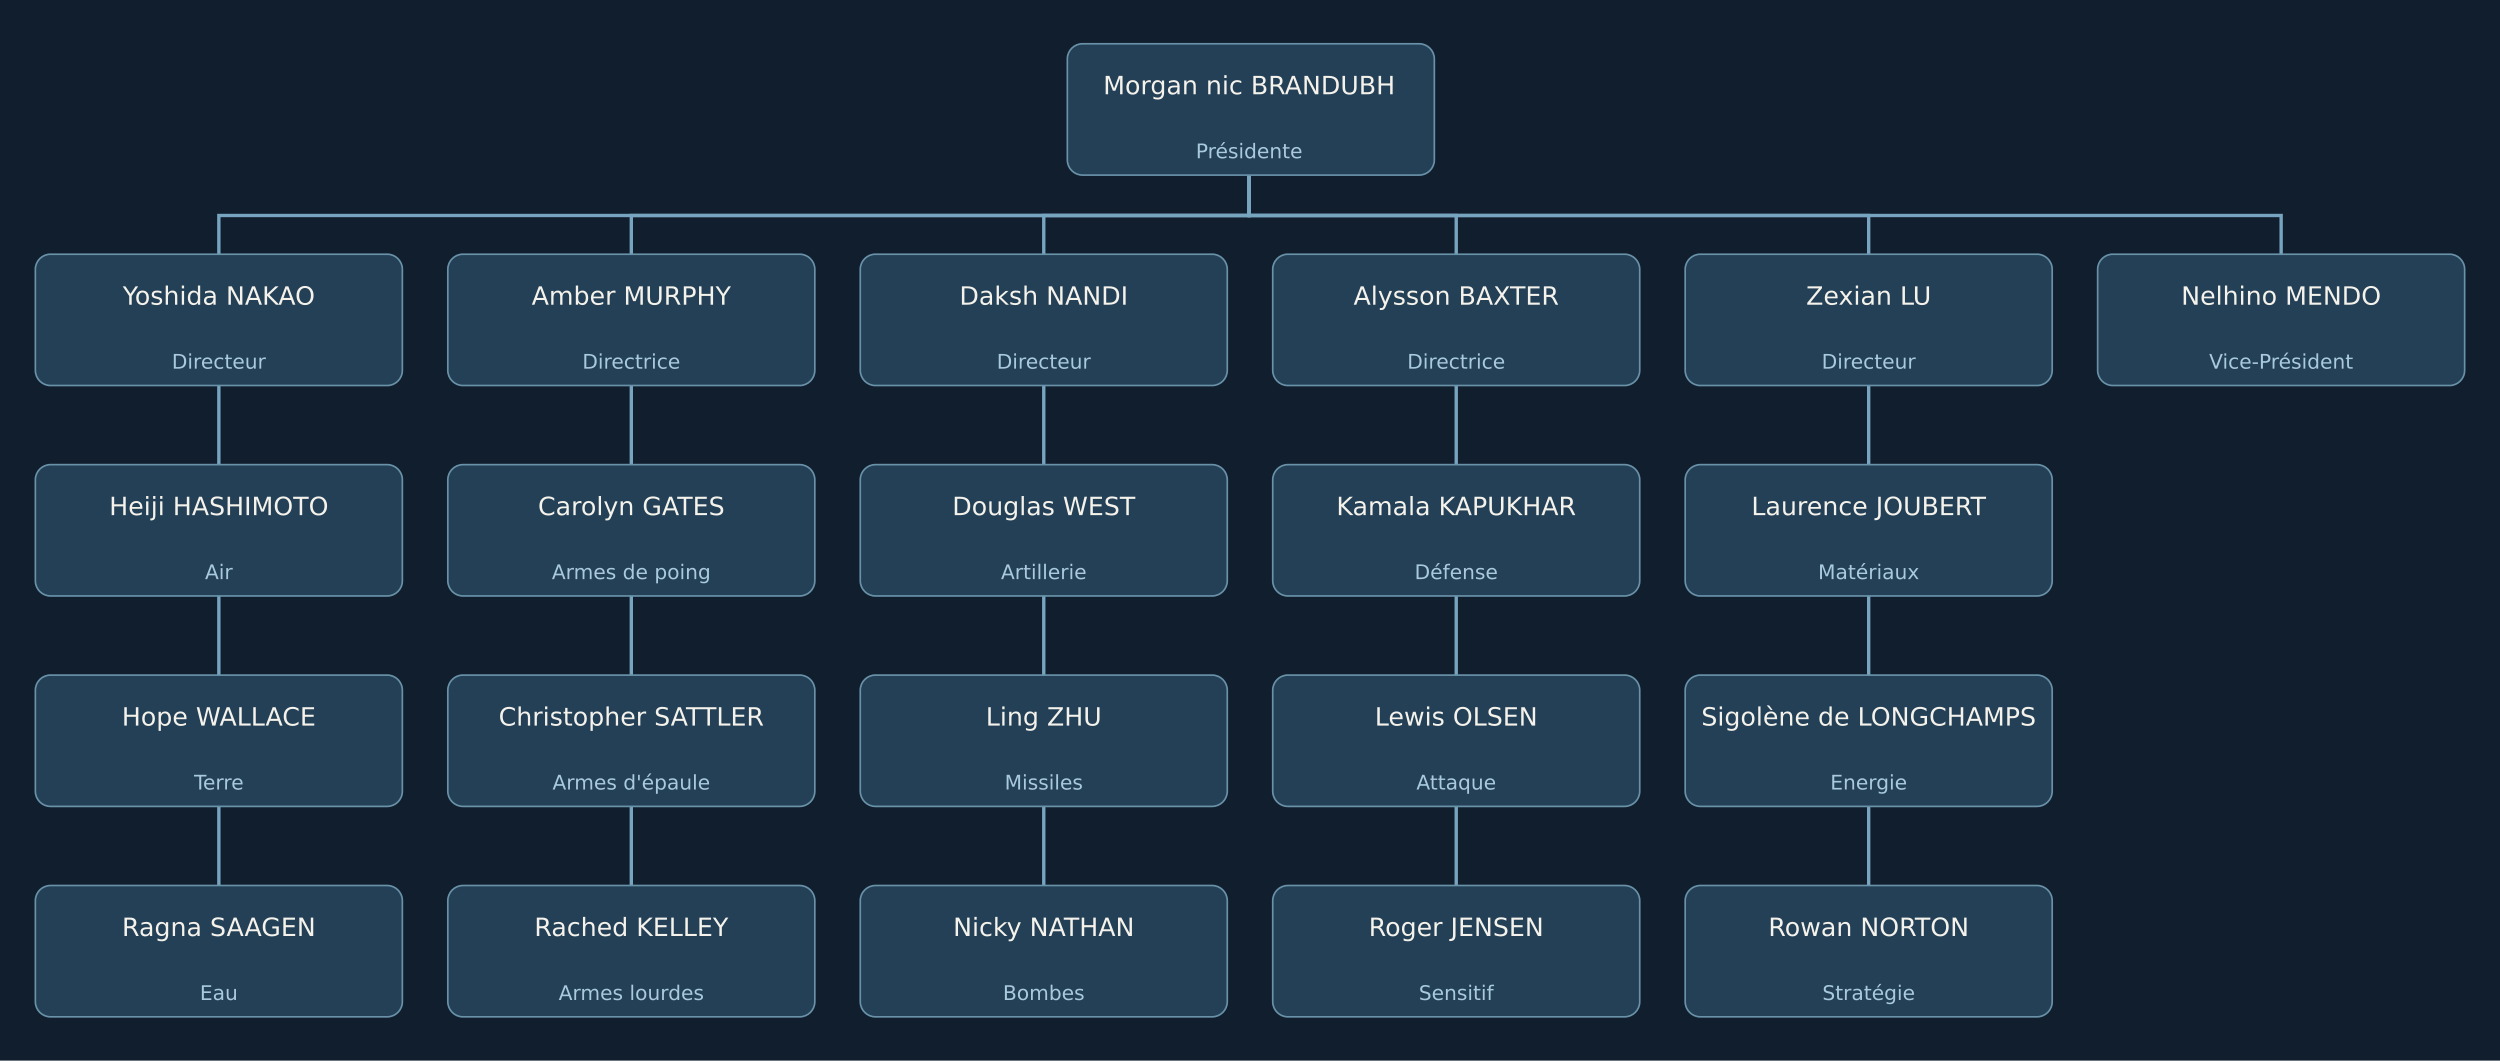
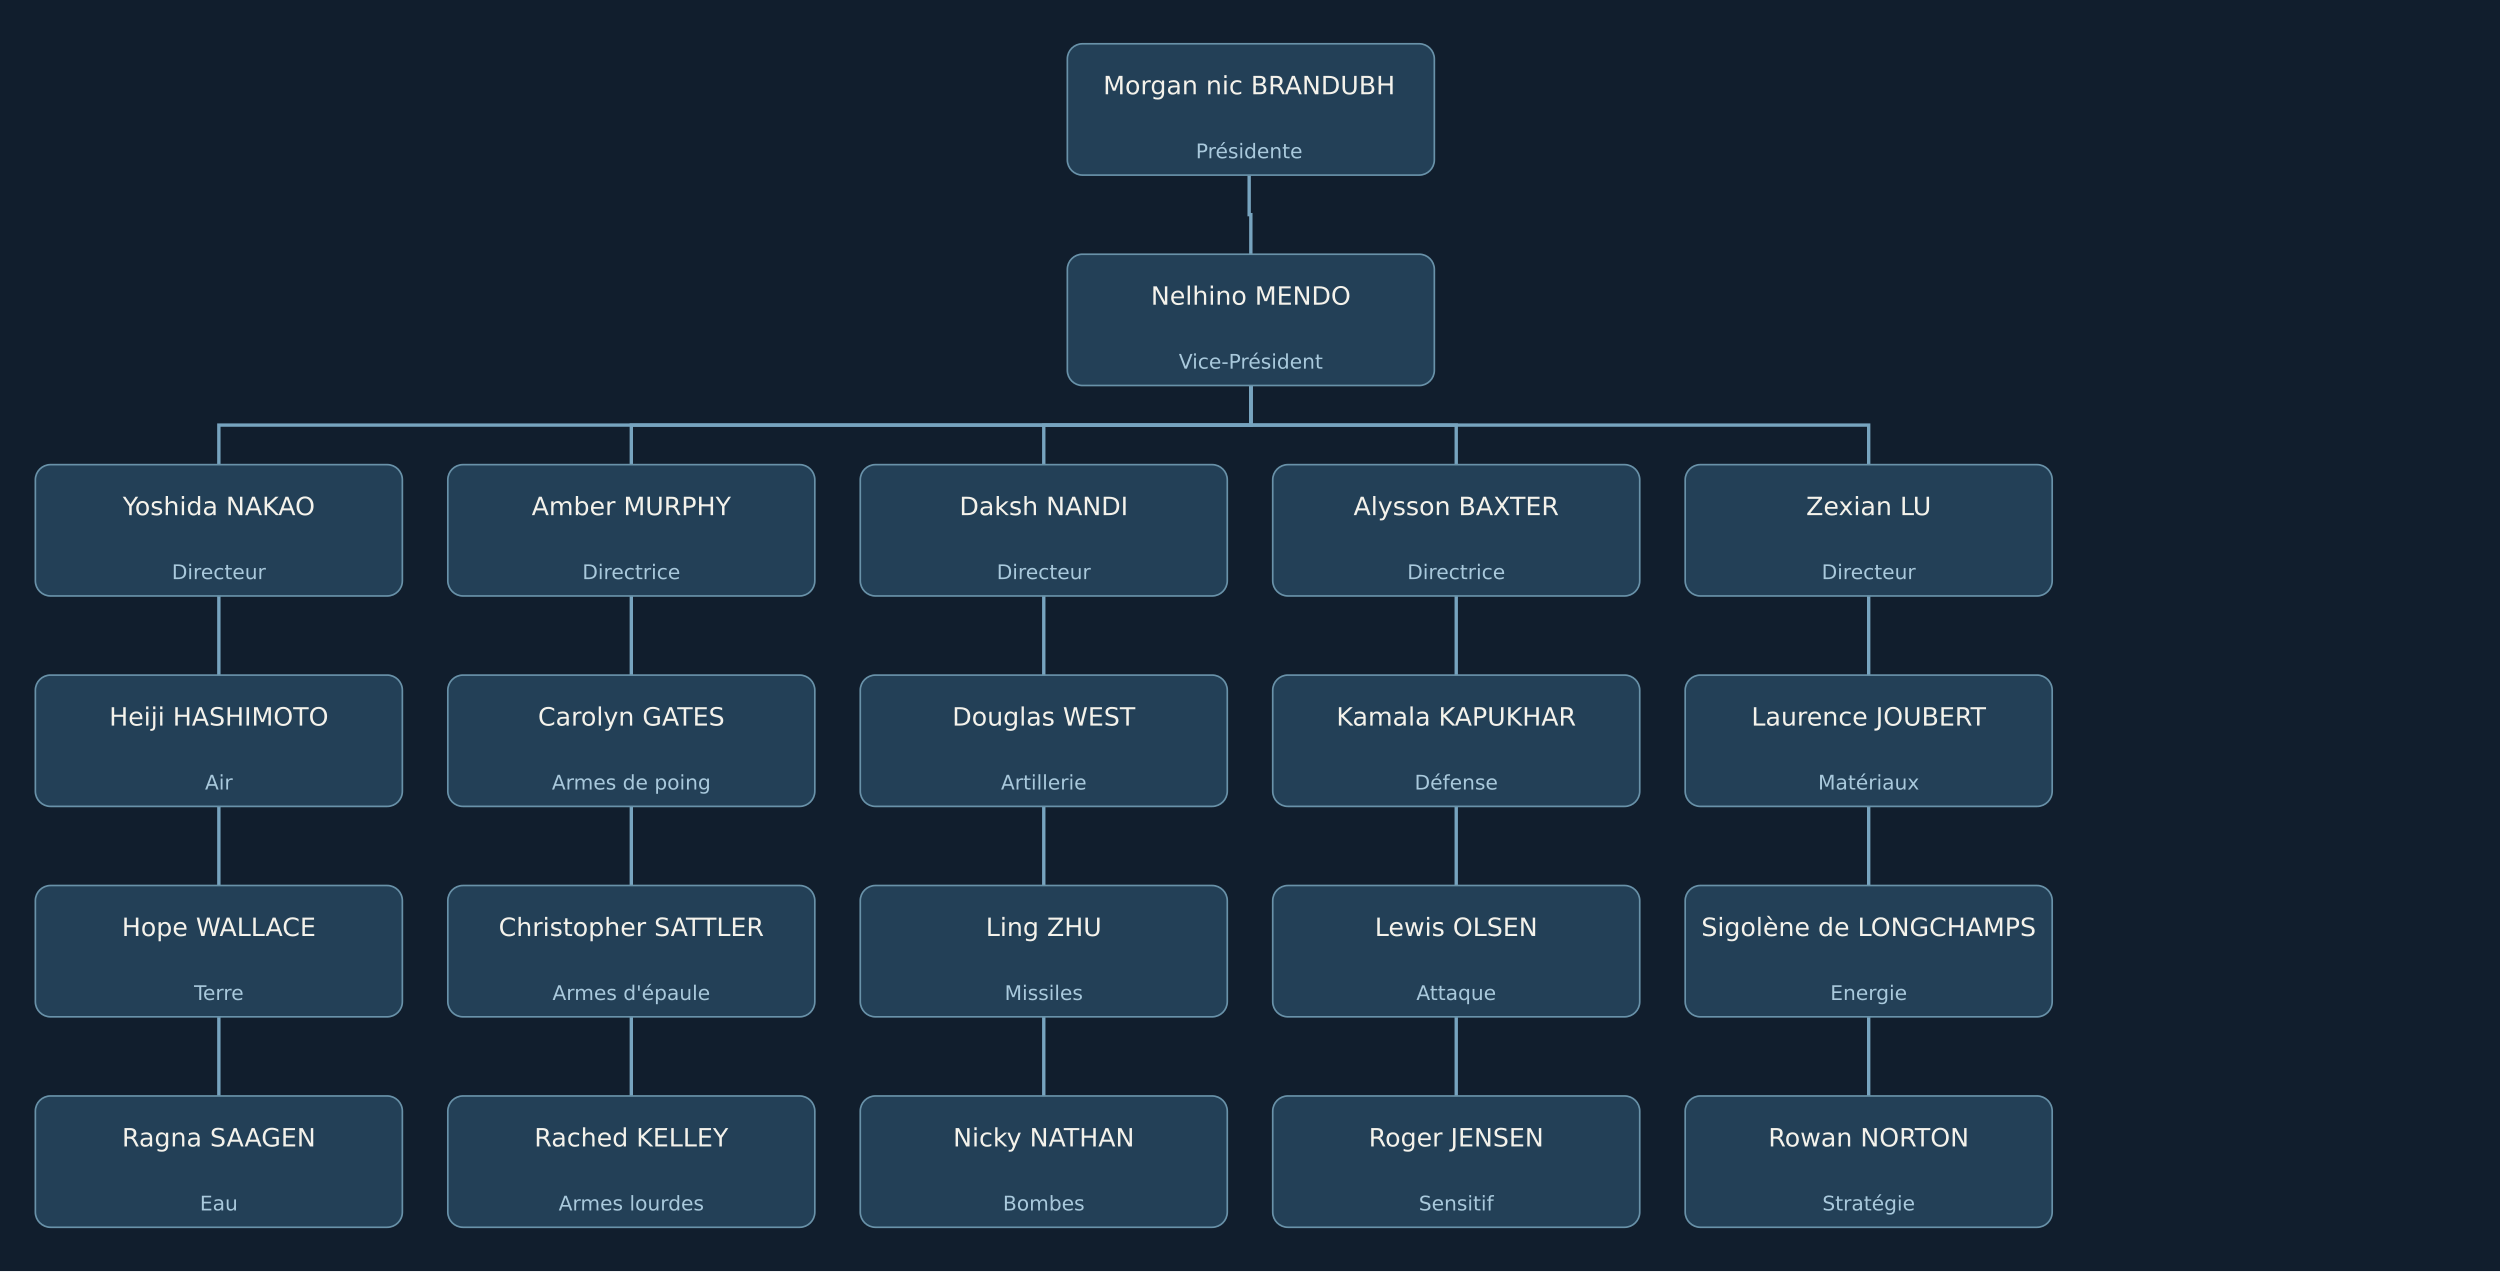
- <svg xmlns="http://www.w3.org/2000/svg" viewBox="0 0 1485 630" role="img" aria-label="Organigramme de raven-industries">
+ <svg xmlns="http://www.w3.org/2000/svg" viewBox="0 0 1485 755" role="img" aria-label="Organigramme de raven-industries">
  <rect width="100%" height="100%" fill="#111e2d" />
-   <path d="M375 478 V502 H375 V527" fill="none" stroke="#77a4bf" stroke-width="2" />
-   <path d="M742 103 V128 H130 V152" fill="none" stroke="#77a4bf" stroke-width="2" />
-   <path d="M130 228 V252 H130 V277" fill="none" stroke="#77a4bf" stroke-width="2" />
-   <path d="M742 103 V128 H375 V152" fill="none" stroke="#77a4bf" stroke-width="2" />
-   <path d="M865 353 V378 H865 V402" fill="none" stroke="#77a4bf" stroke-width="2" />
-   <path d="M742 103 V128 H620 V152" fill="none" stroke="#77a4bf" stroke-width="2" />
-   <path d="M620 478 V502 H620 V527" fill="none" stroke="#77a4bf" stroke-width="2" />
-   <path d="M375 353 V378 H375 V402" fill="none" stroke="#77a4bf" stroke-width="2" />
-   <path d="M1110 353 V378 H1110 V402" fill="none" stroke="#77a4bf" stroke-width="2" />
-   <path d="M742 103 V128 H865 V152" fill="none" stroke="#77a4bf" stroke-width="2" />
-   <path d="M742 103 V128 H1110 V152" fill="none" stroke="#77a4bf" stroke-width="2" />
-   <path d="M742 103 V128 H1355 V152" fill="none" stroke="#77a4bf" stroke-width="2" />
-   <path d="M130 353 V378 H130 V402" fill="none" stroke="#77a4bf" stroke-width="2" />
-   <path d="M865 228 V252 H865 V277" fill="none" stroke="#77a4bf" stroke-width="2" />
-   <path d="M620 228 V252 H620 V277" fill="none" stroke="#77a4bf" stroke-width="2" />
-   <path d="M865 478 V502 H865 V527" fill="none" stroke="#77a4bf" stroke-width="2" />
-   <path d="M620 353 V378 H620 V402" fill="none" stroke="#77a4bf" stroke-width="2" />
-   <path d="M1110 478 V502 H1110 V527" fill="none" stroke="#77a4bf" stroke-width="2" />
-   <path d="M130 478 V502 H130 V527" fill="none" stroke="#77a4bf" stroke-width="2" />
-   <path d="M1110 228 V252 H1110 V277" fill="none" stroke="#77a4bf" stroke-width="2" />
-   <path d="M375 228 V252 H375 V277" fill="none" stroke="#77a4bf" stroke-width="2" />
+   <path d="M375 603 V627.5 H375 V652" fill="none" stroke="#77a4bf" stroke-width="2" />
+   <path d="M743 228 V252.5 H130 V277" fill="none" stroke="#77a4bf" stroke-width="2" />
+   <path d="M130 353 V377.5 H130 V402" fill="none" stroke="#77a4bf" stroke-width="2" />
+   <path d="M743 228 V252.5 H375 V277" fill="none" stroke="#77a4bf" stroke-width="2" />
+   <path d="M865 478 V502.5 H865 V527" fill="none" stroke="#77a4bf" stroke-width="2" />
+   <path d="M743 228 V252.5 H620 V277" fill="none" stroke="#77a4bf" stroke-width="2" />
+   <path d="M620 603 V627.5 H620 V652" fill="none" stroke="#77a4bf" stroke-width="2" />
+   <path d="M375 478 V502.5 H375 V527" fill="none" stroke="#77a4bf" stroke-width="2" />
+   <path d="M1110 478 V502.5 H1110 V527" fill="none" stroke="#77a4bf" stroke-width="2" />
+   <path d="M743 228 V252.5 H865 V277" fill="none" stroke="#77a4bf" stroke-width="2" />
+   <path d="M743 228 V252.5 H1110 V277" fill="none" stroke="#77a4bf" stroke-width="2" />
+   <path d="M742 103 V127.5 H743 V152" fill="none" stroke="#77a4bf" stroke-width="2" />
+   <path d="M130 478 V502.5 H130 V527" fill="none" stroke="#77a4bf" stroke-width="2" />
+   <path d="M865 353 V377.5 H865 V402" fill="none" stroke="#77a4bf" stroke-width="2" />
+   <path d="M620 353 V377.5 H620 V402" fill="none" stroke="#77a4bf" stroke-width="2" />
+   <path d="M865 603 V627.5 H865 V652" fill="none" stroke="#77a4bf" stroke-width="2" />
+   <path d="M620 478 V502.5 H620 V527" fill="none" stroke="#77a4bf" stroke-width="2" />
+   <path d="M1110 603 V627.5 H1110 V652" fill="none" stroke="#77a4bf" stroke-width="2" />
+   <path d="M130 603 V627.5 H130 V652" fill="none" stroke="#77a4bf" stroke-width="2" />
+   <path d="M1110 353 V377.5 H1110 V402" fill="none" stroke="#77a4bf" stroke-width="2" />
+   <path d="M375 353 V377.5 H375 V402" fill="none" stroke="#77a4bf" stroke-width="2" />
+   <rect x="21" y="651" width="218" height="78" rx="9" fill="#234057" stroke="#6992a9" />
+   <text x="130" y="681" text-anchor="middle" fill="#f4f2eb" font-family="DejaVu Sans, sans-serif" font-size="15">Ragna SAAGEN</text>
+   <text x="130" y="719" text-anchor="middle" fill="#a9c9dc" font-family="DejaVu Sans, sans-serif" font-size="12">Eau</text>
  <rect x="21" y="526" width="218" height="78" rx="9" fill="#234057" stroke="#6992a9" />
-   <text x="130" y="556" text-anchor="middle" fill="#f4f2eb" font-family="DejaVu Sans, sans-serif" font-size="15">Ragna SAAGEN</text>
-   <text x="130" y="594" text-anchor="middle" fill="#a9c9dc" font-family="DejaVu Sans, sans-serif" font-size="12">Eau</text>
+   <text x="130" y="556" text-anchor="middle" fill="#f4f2eb" font-family="DejaVu Sans, sans-serif" font-size="15">Hope WALLACE</text>
+   <text x="130" y="594" text-anchor="middle" fill="#a9c9dc" font-family="DejaVu Sans, sans-serif" font-size="12">Terre</text>
  <rect x="21" y="401" width="218" height="78" rx="9" fill="#234057" stroke="#6992a9" />
-   <text x="130" y="431" text-anchor="middle" fill="#f4f2eb" font-family="DejaVu Sans, sans-serif" font-size="15">Hope WALLACE</text>
-   <text x="130" y="469" text-anchor="middle" fill="#a9c9dc" font-family="DejaVu Sans, sans-serif" font-size="12">Terre</text>
+   <text x="130" y="431" text-anchor="middle" fill="#f4f2eb" font-family="DejaVu Sans, sans-serif" font-size="15">Heiji HASHIMOTO</text>
+   <text x="130" y="469" text-anchor="middle" fill="#a9c9dc" font-family="DejaVu Sans, sans-serif" font-size="12">Air</text>
  <rect x="21" y="276" width="218" height="78" rx="9" fill="#234057" stroke="#6992a9" />
-   <text x="130" y="306" text-anchor="middle" fill="#f4f2eb" font-family="DejaVu Sans, sans-serif" font-size="15">Heiji HASHIMOTO</text>
-   <text x="130" y="344" text-anchor="middle" fill="#a9c9dc" font-family="DejaVu Sans, sans-serif" font-size="12">Air</text>
-   <rect x="21" y="151" width="218" height="78" rx="9" fill="#234057" stroke="#6992a9" />
-   <text x="130" y="181" text-anchor="middle" fill="#f4f2eb" font-family="DejaVu Sans, sans-serif" font-size="15">Yoshida NAKAO</text>
-   <text x="130" y="219" text-anchor="middle" fill="#a9c9dc" font-family="DejaVu Sans, sans-serif" font-size="12">Directeur</text>
+   <text x="130" y="306" text-anchor="middle" fill="#f4f2eb" font-family="DejaVu Sans, sans-serif" font-size="15">Yoshida NAKAO</text>
+   <text x="130" y="344" text-anchor="middle" fill="#a9c9dc" font-family="DejaVu Sans, sans-serif" font-size="12">Directeur</text>
+   <rect x="266" y="651" width="218" height="78" rx="9" fill="#234057" stroke="#6992a9" />
+   <text x="375" y="681" text-anchor="middle" fill="#f4f2eb" font-family="DejaVu Sans, sans-serif" font-size="15">Rached KELLEY</text>
+   <text x="375" y="719" text-anchor="middle" fill="#a9c9dc" font-family="DejaVu Sans, sans-serif" font-size="12">Armes lourdes</text>
  <rect x="266" y="526" width="218" height="78" rx="9" fill="#234057" stroke="#6992a9" />
-   <text x="375" y="556" text-anchor="middle" fill="#f4f2eb" font-family="DejaVu Sans, sans-serif" font-size="15">Rached KELLEY</text>
-   <text x="375" y="594" text-anchor="middle" fill="#a9c9dc" font-family="DejaVu Sans, sans-serif" font-size="12">Armes lourdes</text>
+   <text x="375" y="556" text-anchor="middle" fill="#f4f2eb" font-family="DejaVu Sans, sans-serif" font-size="15">Christopher SATTLER</text>
+   <text x="375" y="594" text-anchor="middle" fill="#a9c9dc" font-family="DejaVu Sans, sans-serif" font-size="12">Armes d'épaule</text>
  <rect x="266" y="401" width="218" height="78" rx="9" fill="#234057" stroke="#6992a9" />
-   <text x="375" y="431" text-anchor="middle" fill="#f4f2eb" font-family="DejaVu Sans, sans-serif" font-size="15">Christopher SATTLER</text>
-   <text x="375" y="469" text-anchor="middle" fill="#a9c9dc" font-family="DejaVu Sans, sans-serif" font-size="12">Armes d'épaule</text>
+   <text x="375" y="431" text-anchor="middle" fill="#f4f2eb" font-family="DejaVu Sans, sans-serif" font-size="15">Carolyn GATES</text>
+   <text x="375" y="469" text-anchor="middle" fill="#a9c9dc" font-family="DejaVu Sans, sans-serif" font-size="12">Armes de poing</text>
  <rect x="266" y="276" width="218" height="78" rx="9" fill="#234057" stroke="#6992a9" />
-   <text x="375" y="306" text-anchor="middle" fill="#f4f2eb" font-family="DejaVu Sans, sans-serif" font-size="15">Carolyn GATES</text>
-   <text x="375" y="344" text-anchor="middle" fill="#a9c9dc" font-family="DejaVu Sans, sans-serif" font-size="12">Armes de poing</text>
-   <rect x="266" y="151" width="218" height="78" rx="9" fill="#234057" stroke="#6992a9" />
-   <text x="375" y="181" text-anchor="middle" fill="#f4f2eb" font-family="DejaVu Sans, sans-serif" font-size="15">Amber MURPHY</text>
-   <text x="375" y="219" text-anchor="middle" fill="#a9c9dc" font-family="DejaVu Sans, sans-serif" font-size="12">Directrice</text>
+   <text x="375" y="306" text-anchor="middle" fill="#f4f2eb" font-family="DejaVu Sans, sans-serif" font-size="15">Amber MURPHY</text>
+   <text x="375" y="344" text-anchor="middle" fill="#a9c9dc" font-family="DejaVu Sans, sans-serif" font-size="12">Directrice</text>
+   <rect x="511" y="651" width="218" height="78" rx="9" fill="#234057" stroke="#6992a9" />
+   <text x="620" y="681" text-anchor="middle" fill="#f4f2eb" font-family="DejaVu Sans, sans-serif" font-size="15">Nicky NATHAN</text>
+   <text x="620" y="719" text-anchor="middle" fill="#a9c9dc" font-family="DejaVu Sans, sans-serif" font-size="12">Bombes</text>
  <rect x="511" y="526" width="218" height="78" rx="9" fill="#234057" stroke="#6992a9" />
-   <text x="620" y="556" text-anchor="middle" fill="#f4f2eb" font-family="DejaVu Sans, sans-serif" font-size="15">Nicky NATHAN</text>
-   <text x="620" y="594" text-anchor="middle" fill="#a9c9dc" font-family="DejaVu Sans, sans-serif" font-size="12">Bombes</text>
+   <text x="620" y="556" text-anchor="middle" fill="#f4f2eb" font-family="DejaVu Sans, sans-serif" font-size="15">Ling ZHU</text>
+   <text x="620" y="594" text-anchor="middle" fill="#a9c9dc" font-family="DejaVu Sans, sans-serif" font-size="12">Missiles</text>
  <rect x="511" y="401" width="218" height="78" rx="9" fill="#234057" stroke="#6992a9" />
-   <text x="620" y="431" text-anchor="middle" fill="#f4f2eb" font-family="DejaVu Sans, sans-serif" font-size="15">Ling ZHU</text>
-   <text x="620" y="469" text-anchor="middle" fill="#a9c9dc" font-family="DejaVu Sans, sans-serif" font-size="12">Missiles</text>
+   <text x="620" y="431" text-anchor="middle" fill="#f4f2eb" font-family="DejaVu Sans, sans-serif" font-size="15">Douglas WEST</text>
+   <text x="620" y="469" text-anchor="middle" fill="#a9c9dc" font-family="DejaVu Sans, sans-serif" font-size="12">Artillerie</text>
  <rect x="511" y="276" width="218" height="78" rx="9" fill="#234057" stroke="#6992a9" />
-   <text x="620" y="306" text-anchor="middle" fill="#f4f2eb" font-family="DejaVu Sans, sans-serif" font-size="15">Douglas WEST</text>
-   <text x="620" y="344" text-anchor="middle" fill="#a9c9dc" font-family="DejaVu Sans, sans-serif" font-size="12">Artillerie</text>
-   <rect x="511" y="151" width="218" height="78" rx="9" fill="#234057" stroke="#6992a9" />
-   <text x="620" y="181" text-anchor="middle" fill="#f4f2eb" font-family="DejaVu Sans, sans-serif" font-size="15">Daksh NANDI</text>
-   <text x="620" y="219" text-anchor="middle" fill="#a9c9dc" font-family="DejaVu Sans, sans-serif" font-size="12">Directeur</text>
+   <text x="620" y="306" text-anchor="middle" fill="#f4f2eb" font-family="DejaVu Sans, sans-serif" font-size="15">Daksh NANDI</text>
+   <text x="620" y="344" text-anchor="middle" fill="#a9c9dc" font-family="DejaVu Sans, sans-serif" font-size="12">Directeur</text>
+   <rect x="756" y="651" width="218" height="78" rx="9" fill="#234057" stroke="#6992a9" />
+   <text x="865" y="681" text-anchor="middle" fill="#f4f2eb" font-family="DejaVu Sans, sans-serif" font-size="15">Roger JENSEN</text>
+   <text x="865" y="719" text-anchor="middle" fill="#a9c9dc" font-family="DejaVu Sans, sans-serif" font-size="12">Sensitif</text>
  <rect x="756" y="526" width="218" height="78" rx="9" fill="#234057" stroke="#6992a9" />
-   <text x="865" y="556" text-anchor="middle" fill="#f4f2eb" font-family="DejaVu Sans, sans-serif" font-size="15">Roger JENSEN</text>
-   <text x="865" y="594" text-anchor="middle" fill="#a9c9dc" font-family="DejaVu Sans, sans-serif" font-size="12">Sensitif</text>
+   <text x="865" y="556" text-anchor="middle" fill="#f4f2eb" font-family="DejaVu Sans, sans-serif" font-size="15">Lewis OLSEN</text>
+   <text x="865" y="594" text-anchor="middle" fill="#a9c9dc" font-family="DejaVu Sans, sans-serif" font-size="12">Attaque</text>
  <rect x="756" y="401" width="218" height="78" rx="9" fill="#234057" stroke="#6992a9" />
-   <text x="865" y="431" text-anchor="middle" fill="#f4f2eb" font-family="DejaVu Sans, sans-serif" font-size="15">Lewis OLSEN</text>
-   <text x="865" y="469" text-anchor="middle" fill="#a9c9dc" font-family="DejaVu Sans, sans-serif" font-size="12">Attaque</text>
+   <text x="865" y="431" text-anchor="middle" fill="#f4f2eb" font-family="DejaVu Sans, sans-serif" font-size="15">Kamala KAPUKHAR</text>
+   <text x="865" y="469" text-anchor="middle" fill="#a9c9dc" font-family="DejaVu Sans, sans-serif" font-size="12">Défense</text>
  <rect x="756" y="276" width="218" height="78" rx="9" fill="#234057" stroke="#6992a9" />
-   <text x="865" y="306" text-anchor="middle" fill="#f4f2eb" font-family="DejaVu Sans, sans-serif" font-size="15">Kamala KAPUKHAR</text>
-   <text x="865" y="344" text-anchor="middle" fill="#a9c9dc" font-family="DejaVu Sans, sans-serif" font-size="12">Défense</text>
-   <rect x="756" y="151" width="218" height="78" rx="9" fill="#234057" stroke="#6992a9" />
-   <text x="865" y="181" text-anchor="middle" fill="#f4f2eb" font-family="DejaVu Sans, sans-serif" font-size="15">Alysson BAXTER</text>
-   <text x="865" y="219" text-anchor="middle" fill="#a9c9dc" font-family="DejaVu Sans, sans-serif" font-size="12">Directrice</text>
+   <text x="865" y="306" text-anchor="middle" fill="#f4f2eb" font-family="DejaVu Sans, sans-serif" font-size="15">Alysson BAXTER</text>
+   <text x="865" y="344" text-anchor="middle" fill="#a9c9dc" font-family="DejaVu Sans, sans-serif" font-size="12">Directrice</text>
+   <rect x="1001" y="651" width="218" height="78" rx="9" fill="#234057" stroke="#6992a9" />
+   <text x="1110" y="681" text-anchor="middle" fill="#f4f2eb" font-family="DejaVu Sans, sans-serif" font-size="15">Rowan NORTON</text>
+   <text x="1110" y="719" text-anchor="middle" fill="#a9c9dc" font-family="DejaVu Sans, sans-serif" font-size="12">Stratégie</text>
  <rect x="1001" y="526" width="218" height="78" rx="9" fill="#234057" stroke="#6992a9" />
-   <text x="1110" y="556" text-anchor="middle" fill="#f4f2eb" font-family="DejaVu Sans, sans-serif" font-size="15">Rowan NORTON</text>
-   <text x="1110" y="594" text-anchor="middle" fill="#a9c9dc" font-family="DejaVu Sans, sans-serif" font-size="12">Stratégie</text>
+   <text x="1110" y="556" text-anchor="middle" fill="#f4f2eb" font-family="DejaVu Sans, sans-serif" font-size="15">Sigolène de LONGCHAMPS</text>
+   <text x="1110" y="594" text-anchor="middle" fill="#a9c9dc" font-family="DejaVu Sans, sans-serif" font-size="12">Energie</text>
  <rect x="1001" y="401" width="218" height="78" rx="9" fill="#234057" stroke="#6992a9" />
-   <text x="1110" y="431" text-anchor="middle" fill="#f4f2eb" font-family="DejaVu Sans, sans-serif" font-size="15">Sigolène de LONGCHAMPS</text>
-   <text x="1110" y="469" text-anchor="middle" fill="#a9c9dc" font-family="DejaVu Sans, sans-serif" font-size="12">Energie</text>
+   <text x="1110" y="431" text-anchor="middle" fill="#f4f2eb" font-family="DejaVu Sans, sans-serif" font-size="15">Laurence JOUBERT</text>
+   <text x="1110" y="469" text-anchor="middle" fill="#a9c9dc" font-family="DejaVu Sans, sans-serif" font-size="12">Matériaux</text>
  <rect x="1001" y="276" width="218" height="78" rx="9" fill="#234057" stroke="#6992a9" />
-   <text x="1110" y="306" text-anchor="middle" fill="#f4f2eb" font-family="DejaVu Sans, sans-serif" font-size="15">Laurence JOUBERT</text>
-   <text x="1110" y="344" text-anchor="middle" fill="#a9c9dc" font-family="DejaVu Sans, sans-serif" font-size="12">Matériaux</text>
-   <rect x="1001" y="151" width="218" height="78" rx="9" fill="#234057" stroke="#6992a9" />
-   <text x="1110" y="181" text-anchor="middle" fill="#f4f2eb" font-family="DejaVu Sans, sans-serif" font-size="15">Zexian LU</text>
-   <text x="1110" y="219" text-anchor="middle" fill="#a9c9dc" font-family="DejaVu Sans, sans-serif" font-size="12">Directeur</text>
-   <rect x="1246" y="151" width="218" height="78" rx="9" fill="#234057" stroke="#6992a9" />
-   <text x="1355" y="181" text-anchor="middle" fill="#f4f2eb" font-family="DejaVu Sans, sans-serif" font-size="15">Nelhino MENDO</text>
-   <text x="1355" y="219" text-anchor="middle" fill="#a9c9dc" font-family="DejaVu Sans, sans-serif" font-size="12">Vice-Président</text>
+   <text x="1110" y="306" text-anchor="middle" fill="#f4f2eb" font-family="DejaVu Sans, sans-serif" font-size="15">Zexian LU</text>
+   <text x="1110" y="344" text-anchor="middle" fill="#a9c9dc" font-family="DejaVu Sans, sans-serif" font-size="12">Directeur</text>
+   <rect x="634" y="151" width="218" height="78" rx="9" fill="#234057" stroke="#6992a9" />
+   <text x="743" y="181" text-anchor="middle" fill="#f4f2eb" font-family="DejaVu Sans, sans-serif" font-size="15">Nelhino MENDO</text>
+   <text x="743" y="219" text-anchor="middle" fill="#a9c9dc" font-family="DejaVu Sans, sans-serif" font-size="12">Vice-Président</text>
  <rect x="634" y="26" width="218" height="78" rx="9" fill="#234057" stroke="#6992a9" />
  <text x="742" y="56" text-anchor="middle" fill="#f4f2eb" font-family="DejaVu Sans, sans-serif" font-size="15">Morgan nic BRANDUBH</text>
  <text x="742" y="94" text-anchor="middle" fill="#a9c9dc" font-family="DejaVu Sans, sans-serif" font-size="12">Présidente</text>
</svg>
